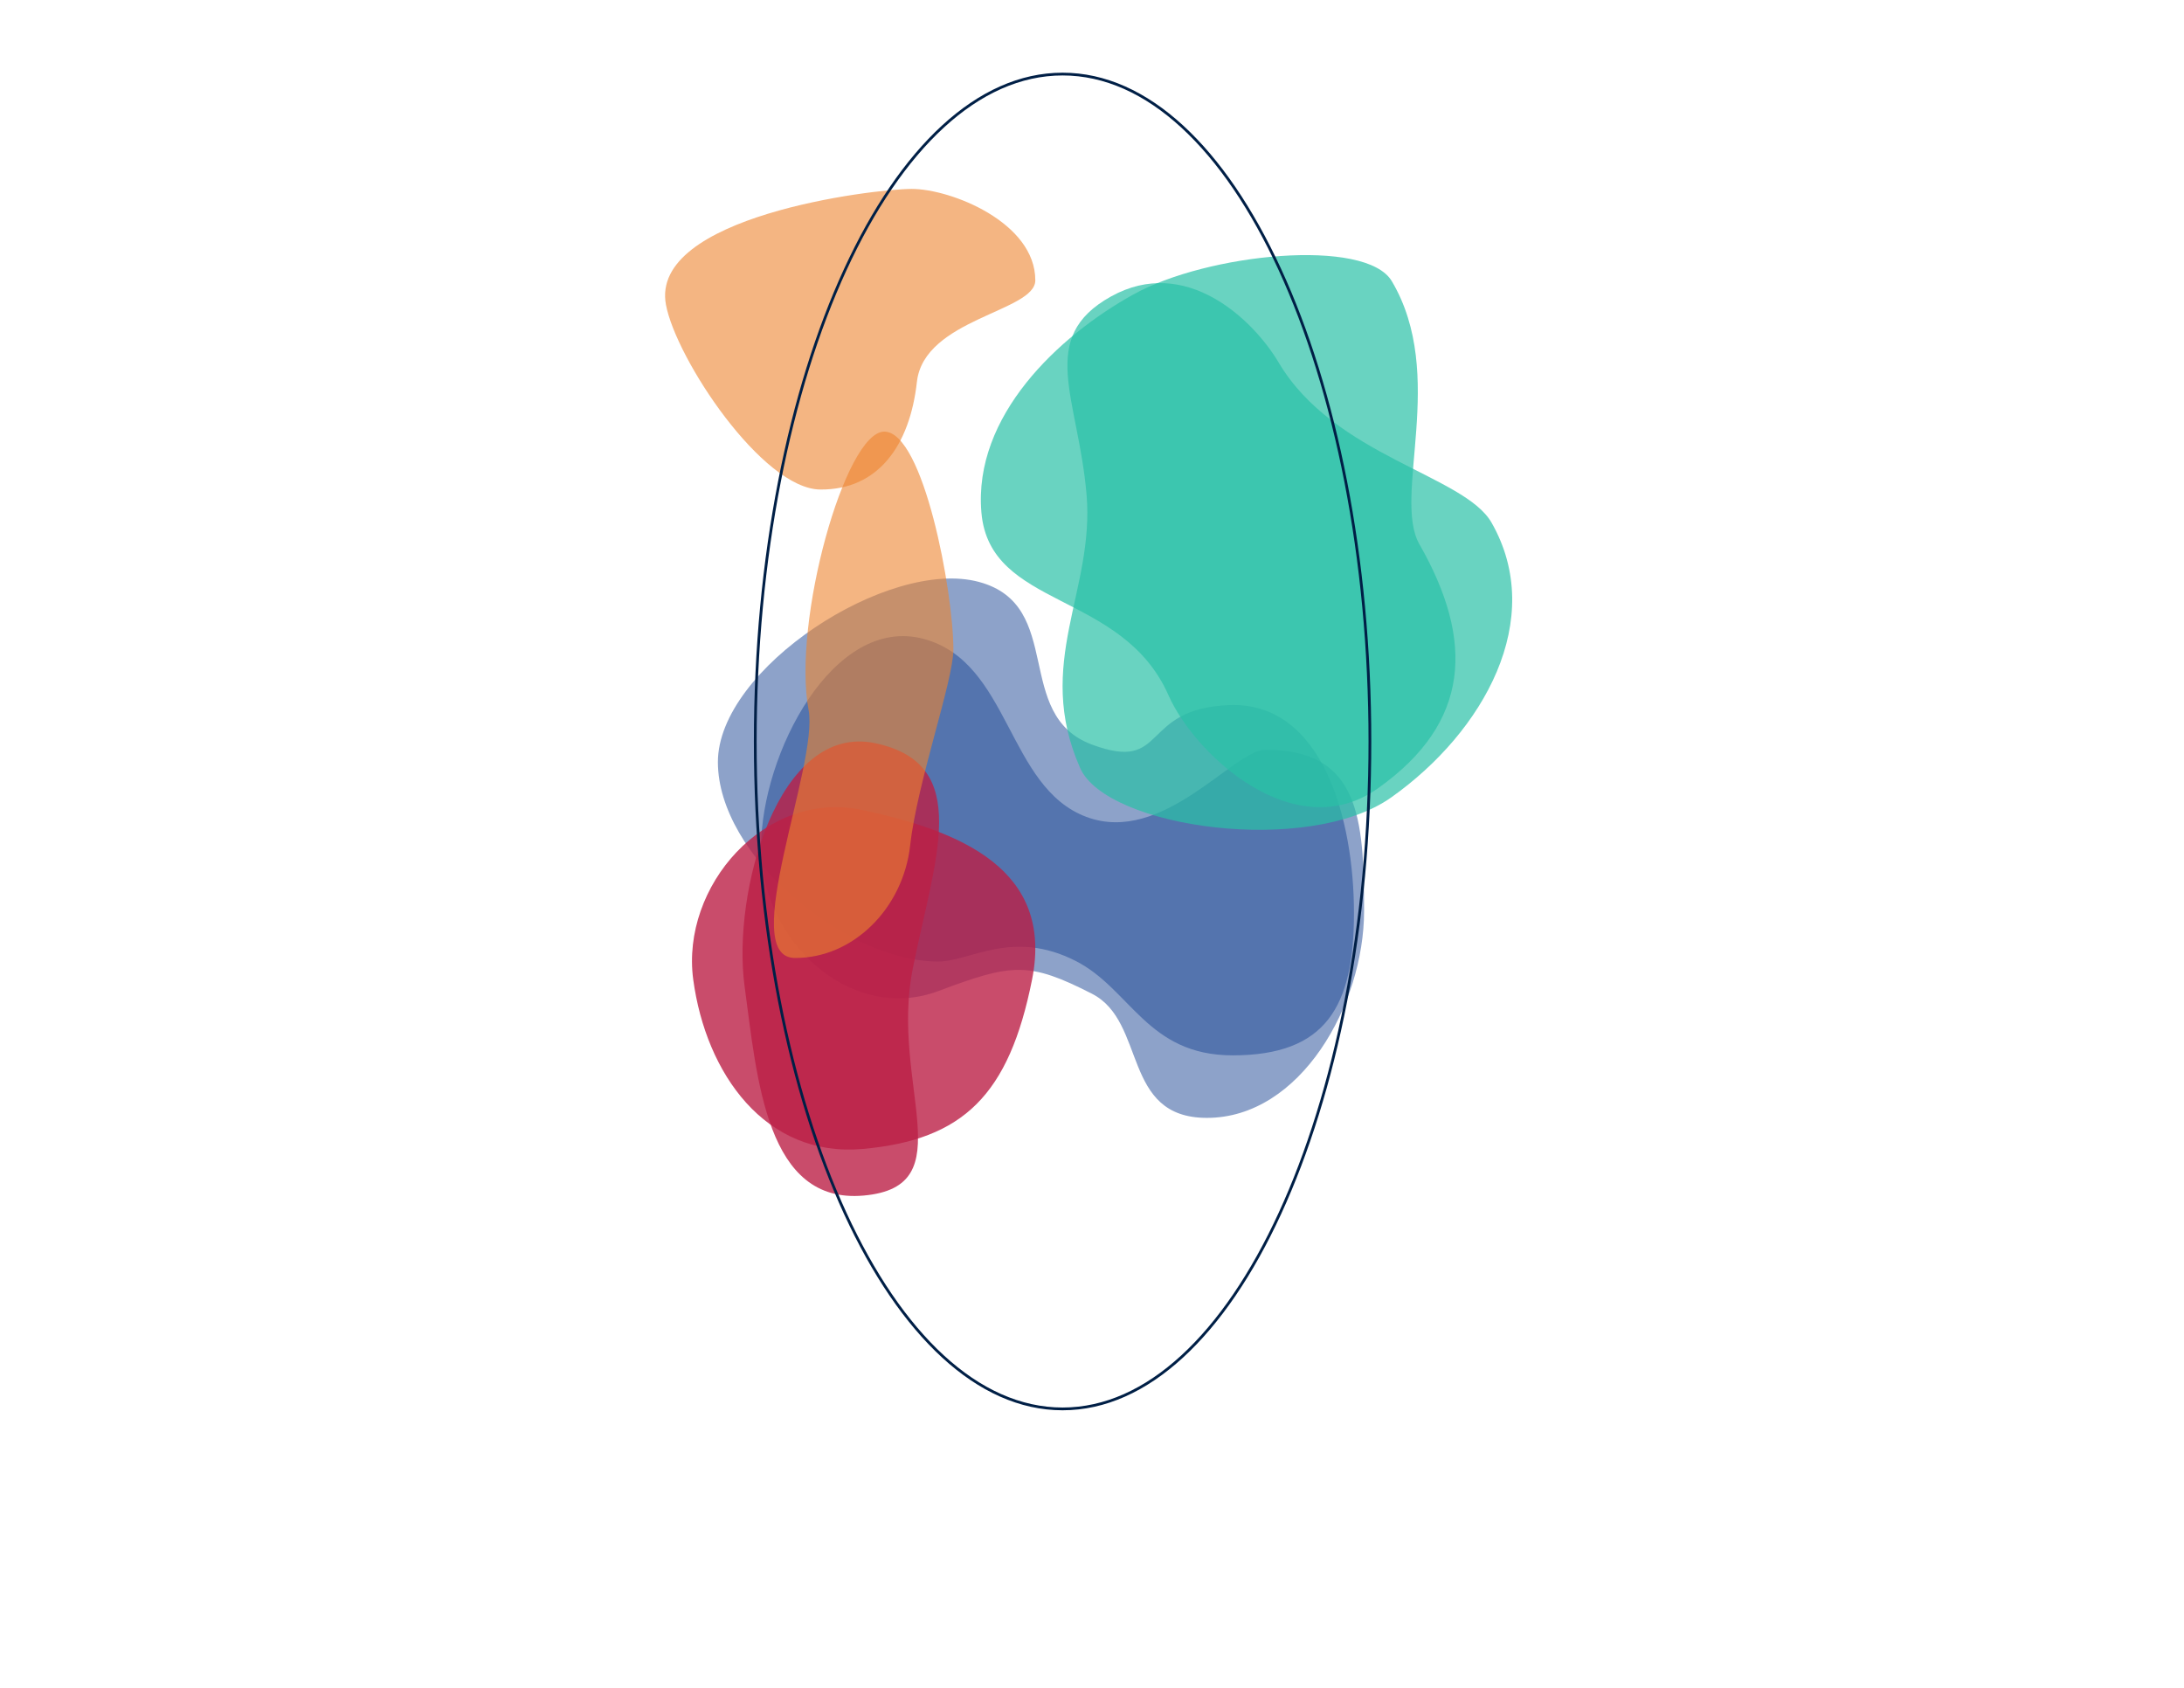
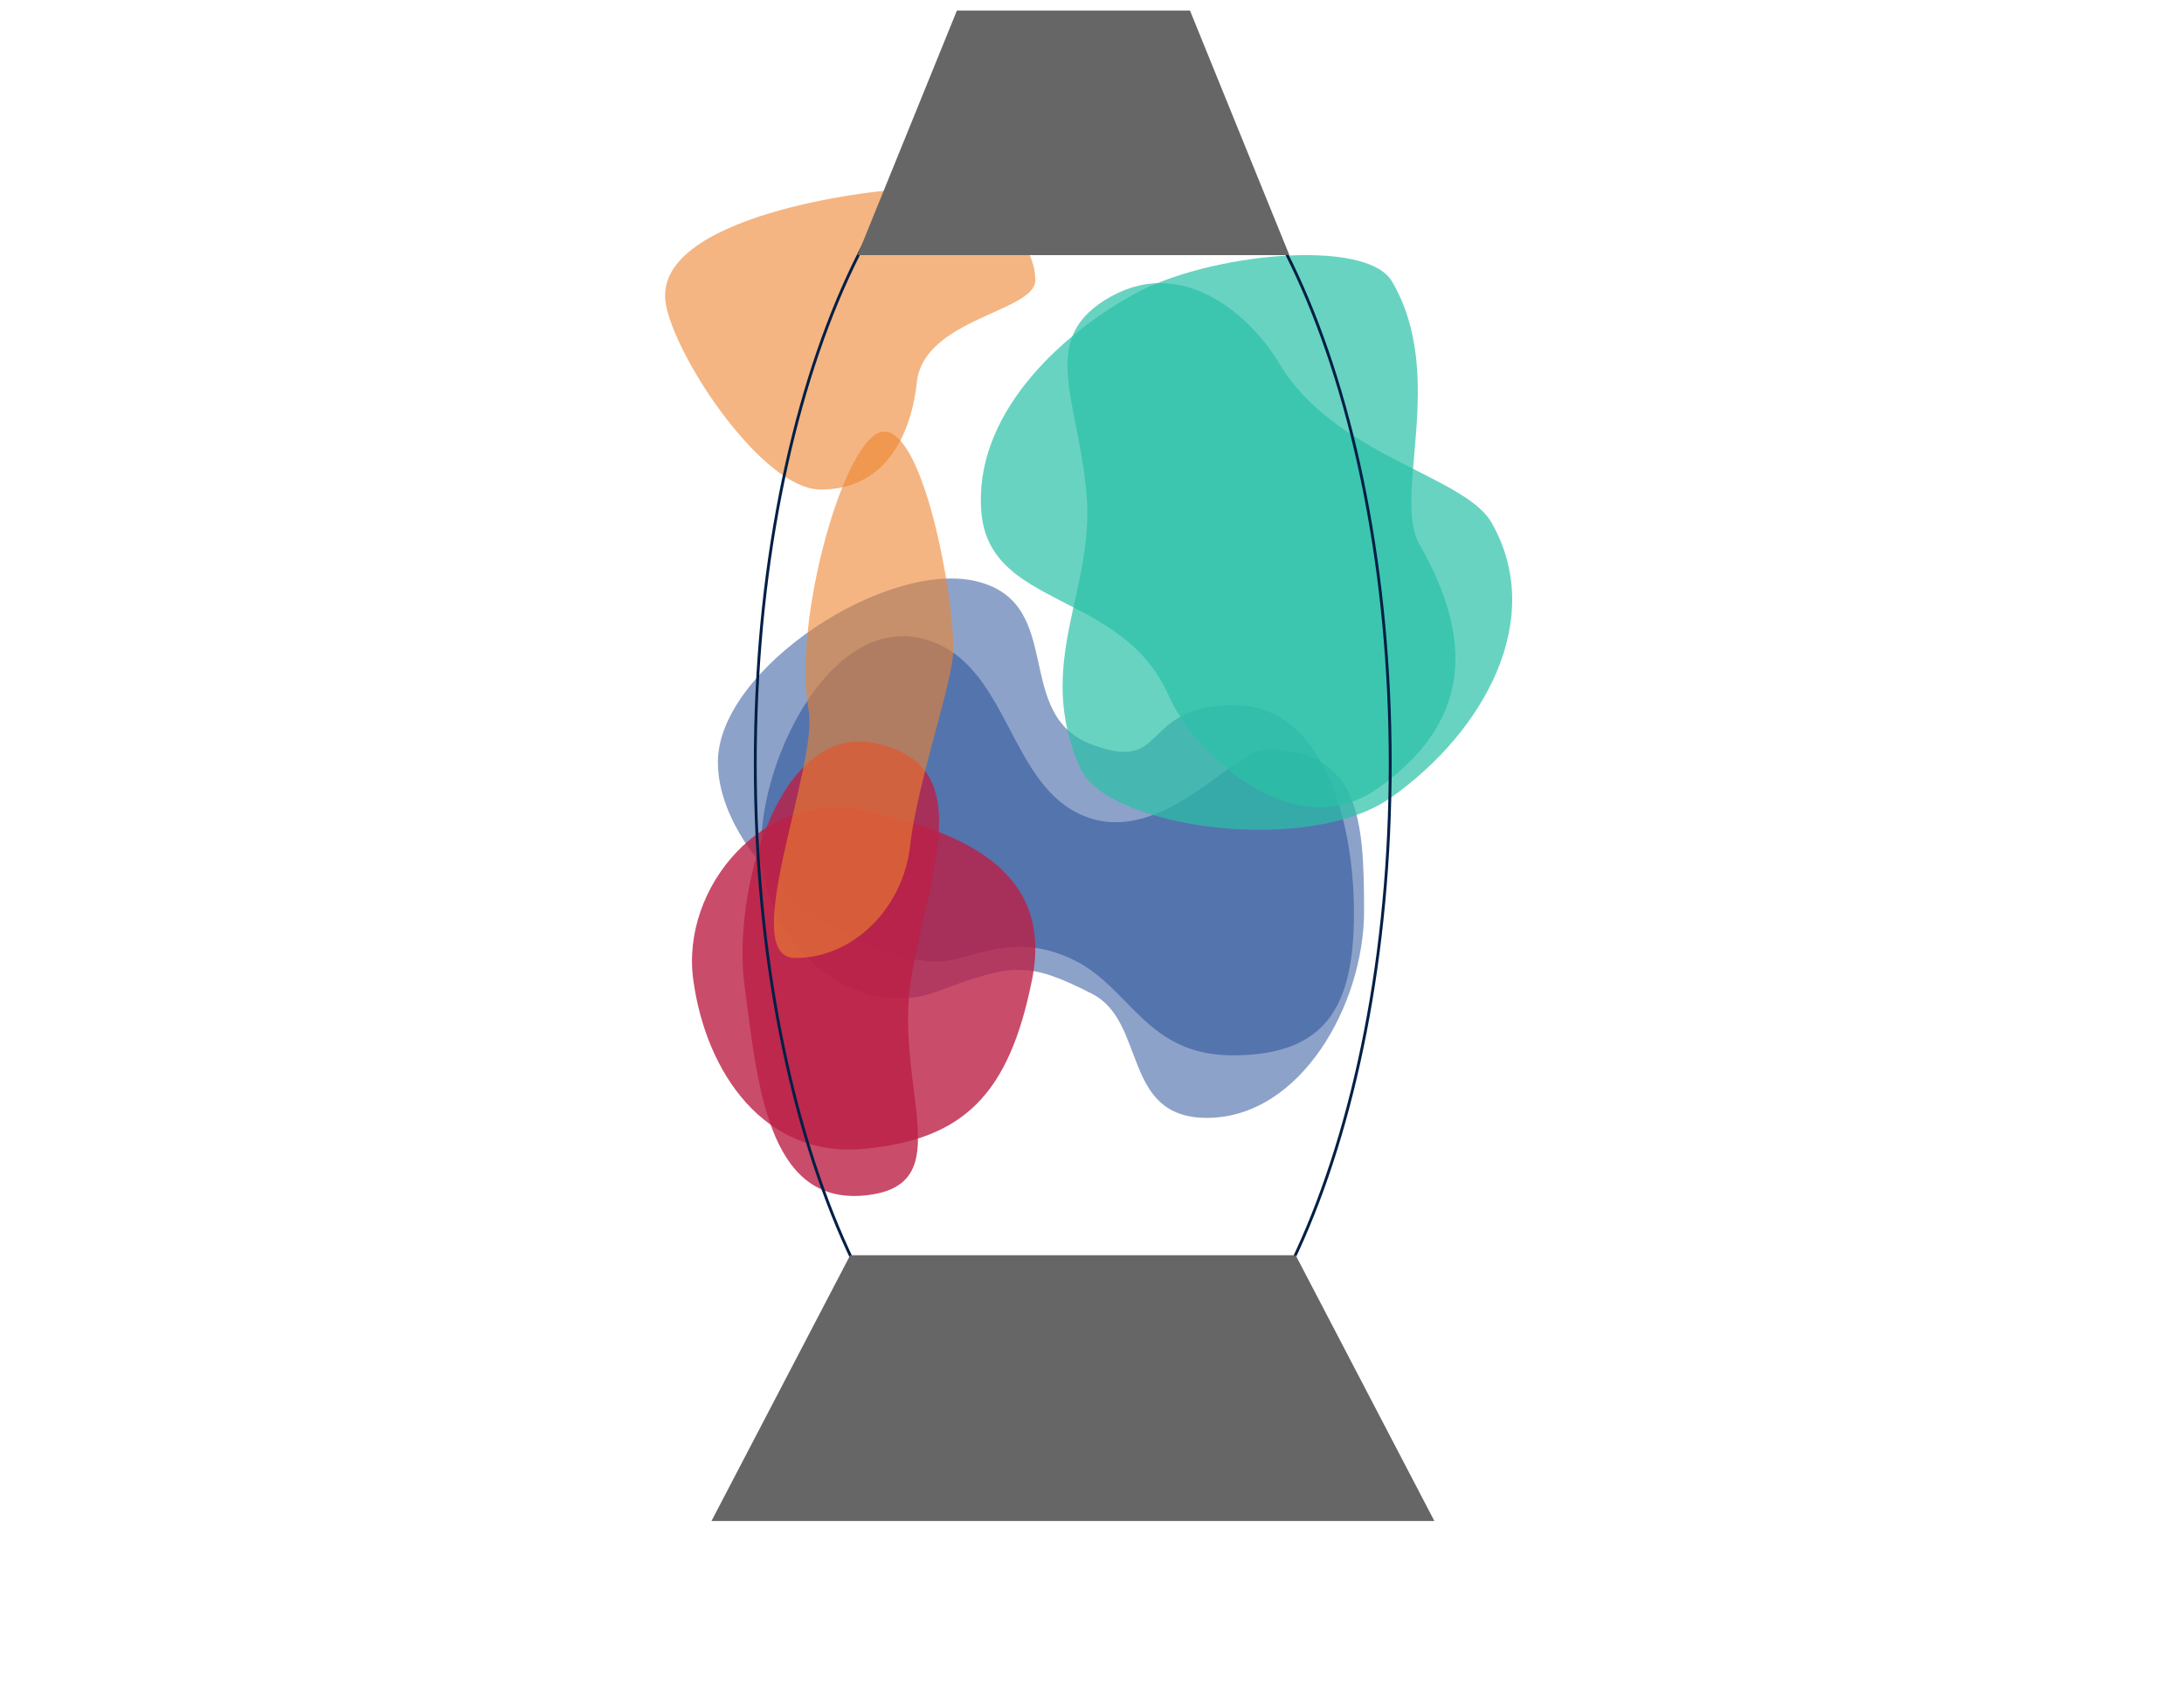
<svg xmlns="http://www.w3.org/2000/svg" version="1.1" id="Layer_1" x="0px" y="0px" width="792px" height="612px" viewBox="0 0 792 612" enable-background="new 0 0 792 612" xml:space="preserve">
  <path id="blob1b" opacity="0.5" fill="#1B4693" enable-background="new    " d="M445.667,255.667  C413,257,423.681,280.31,395.962,269.97C367.145,259.22,386.369,219.461,355,211c-32.762-8.838-94.667,31.402-94.667,65.333  c0,33.934,45.977,72.32,79.91,72.32c11.538,0,26.901-11.935,49.901-0.185c19.888,10.16,25.861,34.197,56.855,34.197  c33.934,0,44-17.733,44-51.667C490.999,297.065,479.572,254.284,445.667,255.667z" />
  <path id="blob1a" opacity="0.5" fill="#1B4693" enable-background="new    " d="M458.909,271.869  c-11.537,0-37.19,34.686-64.909,24.346c-28.817-10.75-27.631-56.087-59-64.548c-32.762-8.838-59,41.735-59,75.667  c0,33.934,32.562,63.915,64.333,52c26.667-10,32.667-10.75,55.667,1c19.888,10.16,10.673,45,41.667,45c33.934,0,57-41.066,57-75  C494.667,296.4,492.843,271.869,458.909,271.869z" />
  <path id="blob2b" opacity="0.8" fill="#BC1F46" enable-background="new    " d="M374.271,355.163  c-8.333,41.837-24.938,58.171-61.441,61.44c-35.271,3.16-56.83-27.271-61.44-61.44c-4.537-33.628,25.937-69.051,61.44-61.44  C348.333,301.334,382.228,315.22,374.271,355.163z" />
  <path id="blob2a_1_" opacity="0.8" fill="#BC1F46" enable-background="new    " d="M331,351.258  c-8.333,41.837,18.695,78.973-17.808,82.242c-35.271,3.16-38.582-41.83-43.192-76c-4.537-33.628,11.997-95.611,47.5-88  C353.003,277.111,338.957,311.314,331,351.258z" />
  <path id="blob3b" opacity="0.7" fill="#29C1A7" d="M504.545,289.116c33.591-23.817,56.342-64.616,36.342-99.616  c-9.848-17.234-57-24-77.166-58c-9.389-15.829-33.834-39-60.834-24s-11.862,36.751-8.862,71.801  c3,35.049-19.138,61.199-2.319,99.199C401.316,300.215,474.387,310.5,504.545,289.116z" />
  <path id="blob3a" opacity="0.7" fill="#29C1A7" d="M499.727,285.81c33.591-23.817,35-53.488,15-88.488  c-9.848-17.234,10.166-61.358-10-95.358c-9.389-15.829-66.802-10.153-93.802,4.847s-58.032,43.951-55.032,79  c3.001,35.049,51.015,28.263,67.834,66.263C433.337,273.787,469.568,307.193,499.727,285.81z" />
  <path id="blob4b" opacity="0.6" fill="#ED842E" d="M293.232,257.5c3.69,19.682-26,89.698-5,89.85c21,0.15,39.273-17.85,41.833-40.85  s15.667-59.598,15.667-71c0-21-10.862-79-25.06-79S287.232,225.5,293.232,257.5z" />
  <path id="blob4a" opacity="0.6" fill="#ED842E" d="M241.5,110.5c3.69,19.682,35,66.849,56,67c21,0.15,32.44-16,35-39  s42.943-25.46,42.943-36.862c0-21-30.614-33.138-44.812-33.138S235.5,78.5,241.5,110.5z" />
-   <ellipse id="clip" fill="none" stroke="#001F46" stroke-miterlimit="10" cx="385.333" cy="268.858" rx="111.446" ry="242" />
+   <ellipse id="clip" fill="none" stroke="#001F46" stroke-width="1.033" stroke-miterlimit="10" cx="389.017" cy="276.858" rx="115.13" ry="250" />
+   <polygon fill="#666666" points="520.16,551.5 258.01,551.5 308.313,455.13 469.855,455.13 " />
+   <polygon fill="#666666" points="467.566,92.496 310.978,92.496 347.008,3.834 431.535,3.834 " />
</svg>
